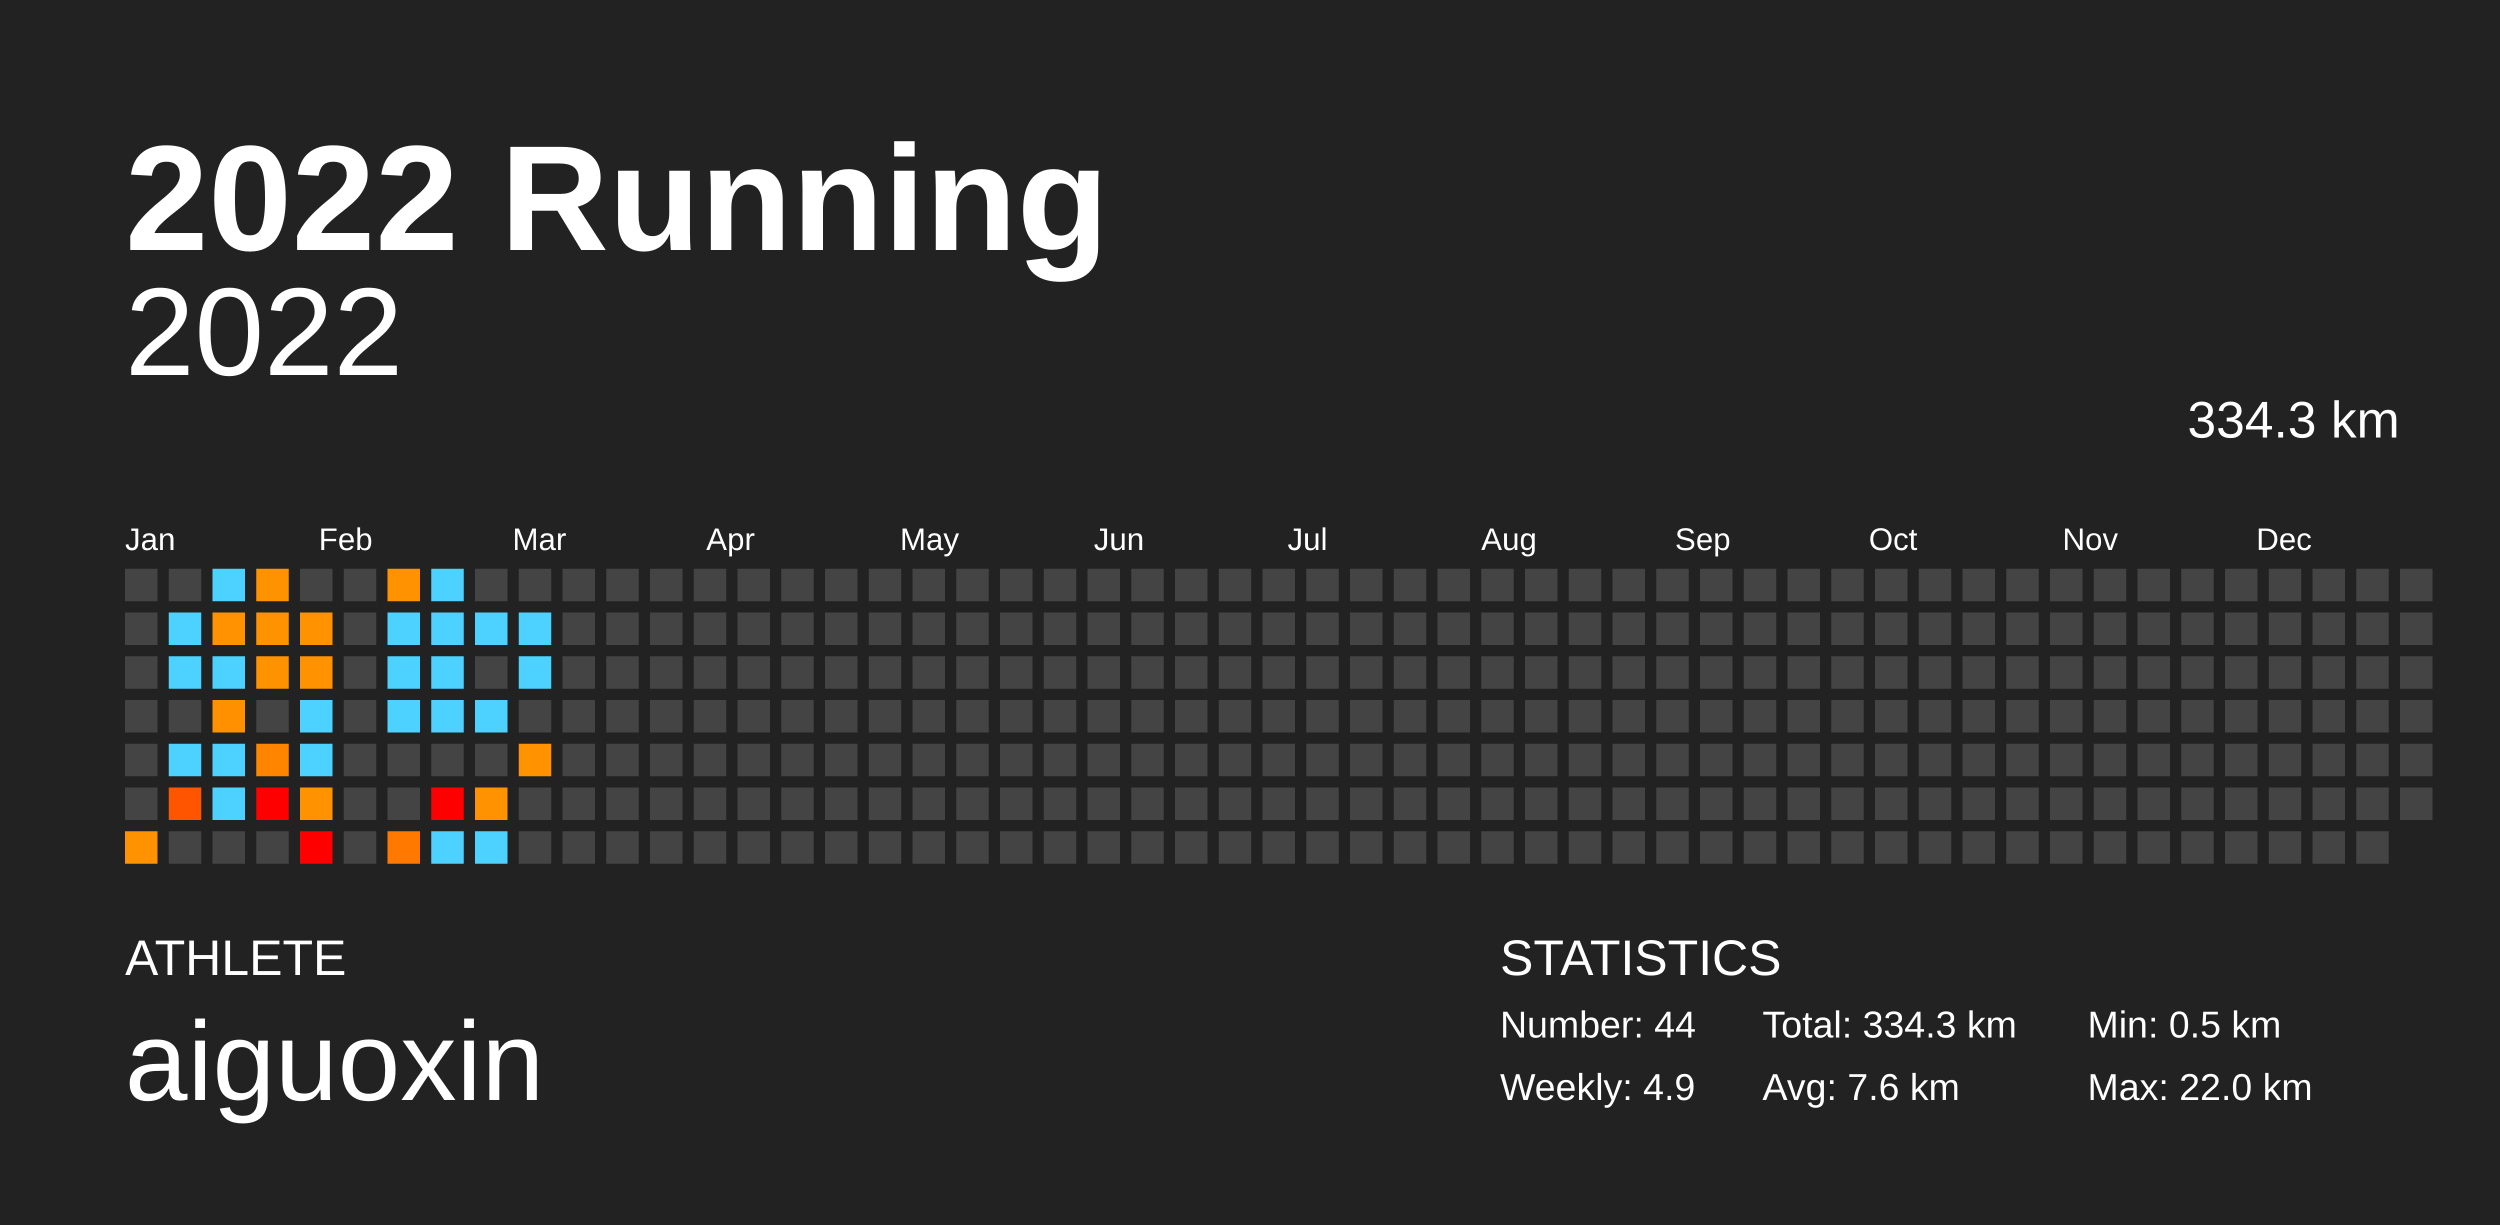
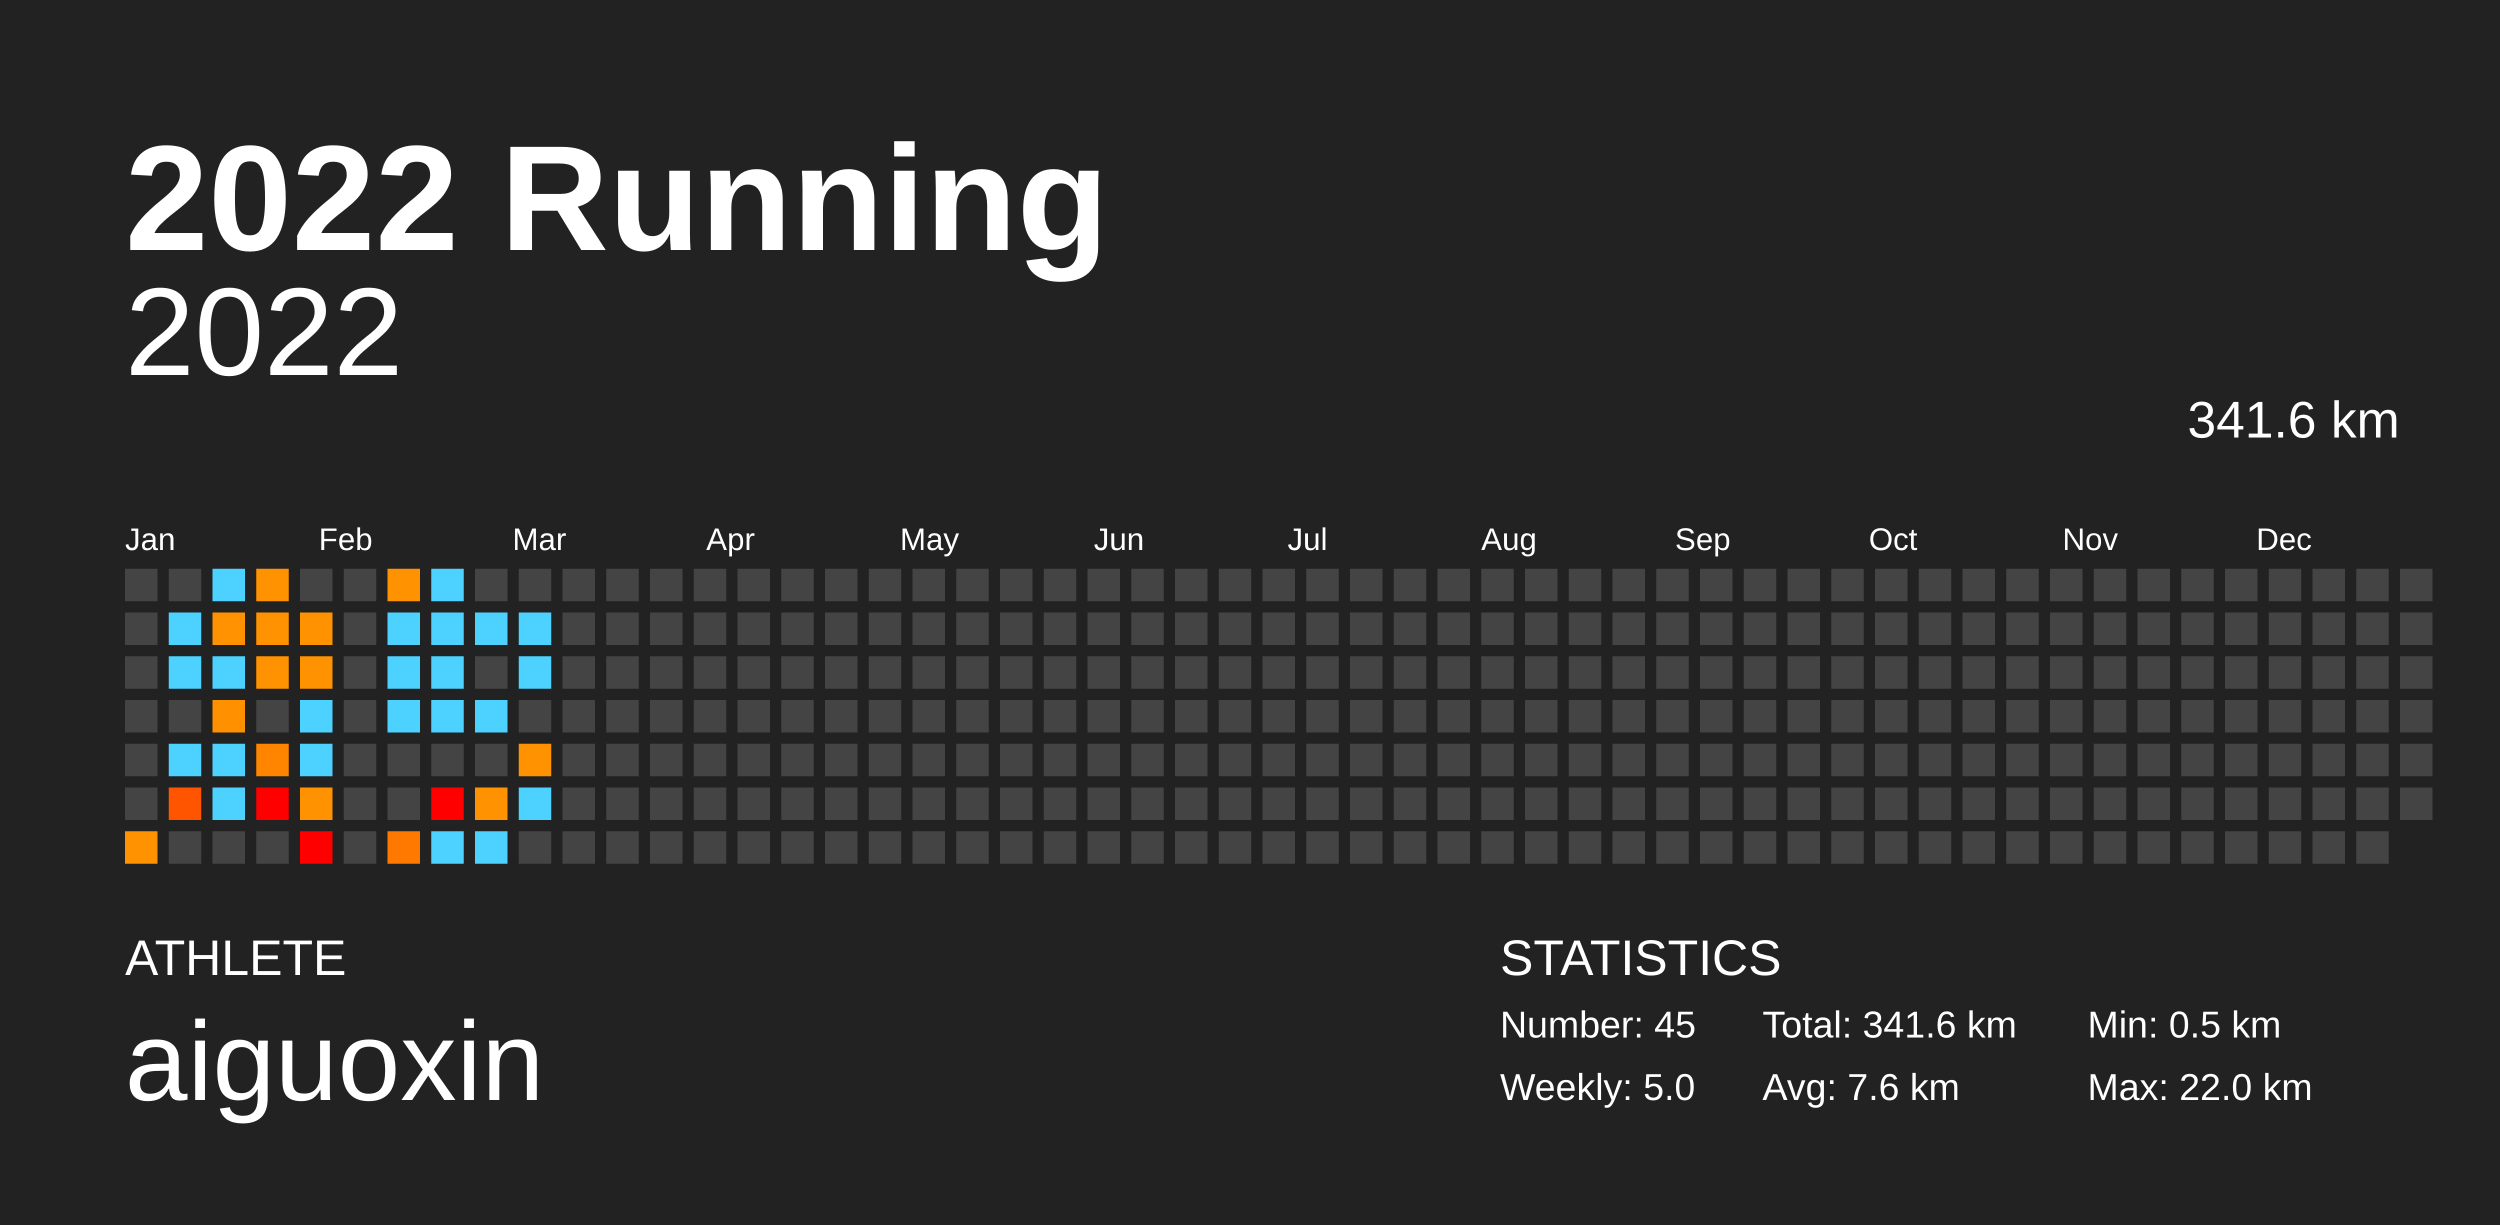
<svg xmlns="http://www.w3.org/2000/svg" baseProfile="full" height="98mm" version="1.1" viewBox="0,0,200,98" width="200mm">
  <defs />
  <rect fill="#222222" height="98" width="200" x="0" y="0" />
  <text fill="#FFFFFF" style="font-size:12px; font-family:Arial; font-weight:bold;" x="10" y="20">2022 Running</text>
  <text fill="#FFFFFF" style="font-size:4px; font-family:Arial" x="10" y="78">ATHLETE</text>
  <text fill="#FFFFFF" style="font-size:9px; font-family:Arial" x="10" y="88">aiguoxin</text>
  <text fill="#FFFFFF" style="font-size:4px; font-family:Arial" x="120" y="78">STATISTICS</text>
-   <text fill="#FFFFFF" style="font-size:3px; font-family:Arial" x="120" y="83">Number: 44</text>
-   <text fill="#FFFFFF" style="font-size:3px; font-family:Arial" x="120" y="88">Weekly: 4.9</text>
-   <text fill="#FFFFFF" style="font-size:3px; font-family:Arial" x="141" y="83">Total: 334.3 km</text>
+   <text fill="#FFFFFF" style="font-size:3px; font-family:Arial" x="120" y="83">Number: 45</text>
+   <text fill="#FFFFFF" style="font-size:3px; font-family:Arial" x="120" y="88">Weekly: 5.0</text>
+   <text fill="#FFFFFF" style="font-size:3px; font-family:Arial" x="141" y="83">Total: 341.6 km</text>
  <text fill="#FFFFFF" style="font-size:3px; font-family:Arial" x="141" y="88">Avg: 7.6 km</text>
  <text fill="#FFFFFF" style="font-size:3px; font-family:Arial" x="167" y="83">Min: 0.5 km</text>
  <text fill="#FFFFFF" style="font-size:3px; font-family:Arial" x="167" y="88">Max: 22.0 km</text>
  <text alignment-baseline="hanging" fill="#FFFFFF" style="font-size:10.0px; font-family:Arial;" x="10" y="30">2022</text>
-   <text alignment-baseline="hanging" fill="#FFFFFF" style="font-size:4.125px; font-family:Arial;" x="175" y="35">334.3 km</text>
+   <text alignment-baseline="hanging" fill="#FFFFFF" style="font-size:4.125px; font-family:Arial;" x="175" y="35">341.6 km</text>
  <text fill="#FFFFFF" style="font-size:2.5px; font-family:Arial" x="10.0" y="44">Jan</text>
  <text fill="#FFFFFF" style="font-size:2.5px; font-family:Arial" x="25.5" y="44">Feb</text>
  <text fill="#FFFFFF" style="font-size:2.5px; font-family:Arial" x="41.0" y="44">Mar</text>
  <text fill="#FFFFFF" style="font-size:2.5px; font-family:Arial" x="56.5" y="44">Apr</text>
  <text fill="#FFFFFF" style="font-size:2.5px; font-family:Arial" x="72.0" y="44">May</text>
  <text fill="#FFFFFF" style="font-size:2.5px; font-family:Arial" x="87.5" y="44">Jun</text>
  <text fill="#FFFFFF" style="font-size:2.5px; font-family:Arial" x="103.0" y="44">Jul</text>
  <text fill="#FFFFFF" style="font-size:2.5px; font-family:Arial" x="118.5" y="44">Aug</text>
  <text fill="#FFFFFF" style="font-size:2.5px; font-family:Arial" x="134.0" y="44">Sep</text>
  <text fill="#FFFFFF" style="font-size:2.5px; font-family:Arial" x="149.5" y="44">Oct</text>
  <text fill="#FFFFFF" style="font-size:2.5px; font-family:Arial" x="165.0" y="44">Nov</text>
  <text fill="#FFFFFF" style="font-size:2.5px; font-family:Arial" x="180.5" y="44">Dec</text>
  <rect fill="#444444" height="2.6" width="2.6" x="10.0" y="45.5" />
  <rect fill="#444444" height="2.6" width="2.6" x="10.0" y="49.0" />
  <rect fill="#444444" height="2.6" width="2.6" x="10.0" y="52.5" />
  <rect fill="#444444" height="2.6" width="2.6" x="10.0" y="56.0" />
  <rect fill="#444444" height="2.6" width="2.6" x="10.0" y="59.5" />
  <rect fill="#444444" height="2.6" width="2.6" x="10.0" y="63.0" />
  <rect fill="#ff9200" height="2.6" width="2.6" x="10.0" y="66.5" />
  <rect fill="#444444" height="2.6" width="2.6" x="13.5" y="45.5" />
  <rect fill="#4dd2ff" height="2.6" width="2.6" x="13.5" y="49.0" />
  <rect fill="#4dd2ff" height="2.6" width="2.6" x="13.5" y="52.5" />
  <rect fill="#444444" height="2.6" width="2.6" x="13.5" y="56.0" />
  <rect fill="#4dd2ff" height="2.6" width="2.6" x="13.5" y="59.5" />
  <rect fill="#ff5500" height="2.6" width="2.6" x="13.5" y="63.0" />
  <rect fill="#444444" height="2.6" width="2.6" x="13.5" y="66.5" />
  <rect fill="#4dd2ff" height="2.6" width="2.6" x="17.0" y="45.5" />
  <rect fill="#ff9200" height="2.6" width="2.6" x="17.0" y="49.0" />
  <rect fill="#4dd2ff" height="2.6" width="2.6" x="17.0" y="52.5" />
  <rect fill="#ff9100" height="2.6" width="2.6" x="17.0" y="56.0" />
  <rect fill="#4dd2ff" height="2.6" width="2.6" x="17.0" y="59.5" />
  <rect fill="#4dd2ff" height="2.6" width="2.6" x="17.0" y="63.0" />
  <rect fill="#444444" height="2.6" width="2.6" x="17.0" y="66.5" />
  <rect fill="#ff9200" height="2.6" width="2.6" x="20.5" y="45.5" />
  <rect fill="#ff9200" height="2.6" width="2.6" x="20.5" y="49.0" />
  <rect fill="#ff9200" height="2.6" width="2.6" x="20.5" y="52.5" />
  <rect fill="#444444" height="2.6" width="2.6" x="20.5" y="56.0" />
  <rect fill="#ff8500" height="2.6" width="2.6" x="20.5" y="59.5" />
  <rect fill="red" height="2.6" width="2.6" x="20.5" y="63.0" />
  <rect fill="#444444" height="2.6" width="2.6" x="20.5" y="66.5" />
  <rect fill="#444444" height="2.6" width="2.6" x="24.0" y="45.5" />
  <rect fill="#ff9200" height="2.6" width="2.6" x="24.0" y="49.0" />
  <rect fill="#ff9200" height="2.6" width="2.6" x="24.0" y="52.5" />
  <rect fill="#4dd2ff" height="2.6" width="2.6" x="24.0" y="56.0" />
  <rect fill="#4dd2ff" height="2.6" width="2.6" x="24.0" y="59.5" />
  <rect fill="#ff9200" height="2.6" width="2.6" x="24.0" y="63.0" />
  <rect fill="red" height="2.6" width="2.6" x="24.0" y="66.5" />
  <rect fill="#444444" height="2.6" width="2.6" x="27.5" y="45.5" />
  <rect fill="#444444" height="2.6" width="2.6" x="27.5" y="49.0" />
  <rect fill="#444444" height="2.6" width="2.6" x="27.5" y="52.5" />
  <rect fill="#444444" height="2.6" width="2.6" x="27.5" y="56.0" />
  <rect fill="#444444" height="2.6" width="2.6" x="27.5" y="59.5" />
  <rect fill="#444444" height="2.6" width="2.6" x="27.5" y="63.0" />
  <rect fill="#444444" height="2.6" width="2.6" x="27.5" y="66.5" />
  <rect fill="#ff9200" height="2.6" width="2.6" x="31.0" y="45.5" />
  <rect fill="#4dd2ff" height="2.6" width="2.6" x="31.0" y="49.0" />
  <rect fill="#4dd2ff" height="2.6" width="2.6" x="31.0" y="52.5" />
  <rect fill="#4dd2ff" height="2.6" width="2.6" x="31.0" y="56.0" />
  <rect fill="#444444" height="2.6" width="2.6" x="31.0" y="59.5" />
  <rect fill="#444444" height="2.6" width="2.6" x="31.0" y="63.0" />
  <rect fill="#ff7900" height="2.6" width="2.6" x="31.0" y="66.5" />
  <rect fill="#4dd2ff" height="2.6" width="2.6" x="34.5" y="45.5" />
  <rect fill="#4dd2ff" height="2.6" width="2.6" x="34.5" y="49.0" />
  <rect fill="#4dd2ff" height="2.6" width="2.6" x="34.5" y="52.5" />
  <rect fill="#4dd2ff" height="2.6" width="2.6" x="34.5" y="56.0" />
  <rect fill="#444444" height="2.6" width="2.6" x="34.5" y="59.5" />
  <rect fill="red" height="2.6" width="2.6" x="34.5" y="63.0" />
  <rect fill="#4dd2ff" height="2.6" width="2.6" x="34.5" y="66.5" />
  <rect fill="#444444" height="2.6" width="2.6" x="38.0" y="45.5" />
  <rect fill="#4dd2ff" height="2.6" width="2.6" x="38.0" y="49.0" />
  <rect fill="#444444" height="2.6" width="2.6" x="38.0" y="52.5" />
  <rect fill="#4dd2ff" height="2.6" width="2.6" x="38.0" y="56.0" />
  <rect fill="#444444" height="2.6" width="2.6" x="38.0" y="59.5" />
  <rect fill="#ff9200" height="2.6" width="2.6" x="38.0" y="63.0" />
  <rect fill="#4dd2ff" height="2.6" width="2.6" x="38.0" y="66.5" />
  <rect fill="#444444" height="2.6" width="2.6" x="41.5" y="45.5" />
  <rect fill="#4dd2ff" height="2.6" width="2.6" x="41.5" y="49.0" />
  <rect fill="#4dd2ff" height="2.6" width="2.6" x="41.5" y="52.5" />
  <rect fill="#444444" height="2.6" width="2.6" x="41.5" y="56.0" />
  <rect fill="#ff9200" height="2.6" width="2.6" x="41.5" y="59.5" />
-   <rect fill="#444444" height="2.6" width="2.6" x="41.5" y="63.0" />
+   <rect fill="#4dd2ff" height="2.6" width="2.6" x="41.5" y="63.0" />
  <rect fill="#444444" height="2.6" width="2.6" x="41.5" y="66.5" />
  <rect fill="#444444" height="2.6" width="2.6" x="45.0" y="45.5" />
  <rect fill="#444444" height="2.6" width="2.6" x="45.0" y="49.0" />
  <rect fill="#444444" height="2.6" width="2.6" x="45.0" y="52.5" />
  <rect fill="#444444" height="2.6" width="2.6" x="45.0" y="56.0" />
  <rect fill="#444444" height="2.6" width="2.6" x="45.0" y="59.5" />
  <rect fill="#444444" height="2.6" width="2.6" x="45.0" y="63.0" />
  <rect fill="#444444" height="2.6" width="2.6" x="45.0" y="66.5" />
  <rect fill="#444444" height="2.6" width="2.6" x="48.5" y="45.5" />
  <rect fill="#444444" height="2.6" width="2.6" x="48.5" y="49.0" />
  <rect fill="#444444" height="2.6" width="2.6" x="48.5" y="52.5" />
  <rect fill="#444444" height="2.6" width="2.6" x="48.5" y="56.0" />
  <rect fill="#444444" height="2.6" width="2.6" x="48.5" y="59.5" />
  <rect fill="#444444" height="2.6" width="2.6" x="48.5" y="63.0" />
  <rect fill="#444444" height="2.6" width="2.6" x="48.5" y="66.5" />
  <rect fill="#444444" height="2.6" width="2.6" x="52.0" y="45.5" />
  <rect fill="#444444" height="2.6" width="2.6" x="52.0" y="49.0" />
  <rect fill="#444444" height="2.6" width="2.6" x="52.0" y="52.5" />
  <rect fill="#444444" height="2.6" width="2.6" x="52.0" y="56.0" />
  <rect fill="#444444" height="2.6" width="2.6" x="52.0" y="59.5" />
  <rect fill="#444444" height="2.6" width="2.6" x="52.0" y="63.0" />
  <rect fill="#444444" height="2.6" width="2.6" x="52.0" y="66.5" />
  <rect fill="#444444" height="2.6" width="2.6" x="55.5" y="45.5" />
  <rect fill="#444444" height="2.6" width="2.6" x="55.5" y="49.0" />
  <rect fill="#444444" height="2.6" width="2.6" x="55.5" y="52.5" />
  <rect fill="#444444" height="2.6" width="2.6" x="55.5" y="56.0" />
  <rect fill="#444444" height="2.6" width="2.6" x="55.5" y="59.5" />
  <rect fill="#444444" height="2.6" width="2.6" x="55.5" y="63.0" />
  <rect fill="#444444" height="2.6" width="2.6" x="55.5" y="66.5" />
  <rect fill="#444444" height="2.6" width="2.6" x="59.0" y="45.5" />
  <rect fill="#444444" height="2.6" width="2.6" x="59.0" y="49.0" />
  <rect fill="#444444" height="2.6" width="2.6" x="59.0" y="52.5" />
  <rect fill="#444444" height="2.6" width="2.6" x="59.0" y="56.0" />
  <rect fill="#444444" height="2.6" width="2.6" x="59.0" y="59.5" />
  <rect fill="#444444" height="2.6" width="2.6" x="59.0" y="63.0" />
  <rect fill="#444444" height="2.6" width="2.6" x="59.0" y="66.5" />
  <rect fill="#444444" height="2.6" width="2.6" x="62.5" y="45.5" />
  <rect fill="#444444" height="2.6" width="2.6" x="62.5" y="49.0" />
  <rect fill="#444444" height="2.6" width="2.6" x="62.5" y="52.5" />
  <rect fill="#444444" height="2.6" width="2.6" x="62.5" y="56.0" />
  <rect fill="#444444" height="2.6" width="2.6" x="62.5" y="59.5" />
  <rect fill="#444444" height="2.6" width="2.6" x="62.5" y="63.0" />
  <rect fill="#444444" height="2.6" width="2.6" x="62.5" y="66.5" />
  <rect fill="#444444" height="2.6" width="2.6" x="66.0" y="45.5" />
  <rect fill="#444444" height="2.6" width="2.6" x="66.0" y="49.0" />
  <rect fill="#444444" height="2.6" width="2.6" x="66.0" y="52.5" />
  <rect fill="#444444" height="2.6" width="2.6" x="66.0" y="56.0" />
  <rect fill="#444444" height="2.6" width="2.6" x="66.0" y="59.5" />
  <rect fill="#444444" height="2.6" width="2.6" x="66.0" y="63.0" />
  <rect fill="#444444" height="2.6" width="2.6" x="66.0" y="66.5" />
  <rect fill="#444444" height="2.6" width="2.6" x="69.5" y="45.5" />
  <rect fill="#444444" height="2.6" width="2.6" x="69.5" y="49.0" />
  <rect fill="#444444" height="2.6" width="2.6" x="69.5" y="52.5" />
  <rect fill="#444444" height="2.6" width="2.6" x="69.5" y="56.0" />
  <rect fill="#444444" height="2.6" width="2.6" x="69.5" y="59.5" />
  <rect fill="#444444" height="2.6" width="2.6" x="69.5" y="63.0" />
  <rect fill="#444444" height="2.6" width="2.6" x="69.5" y="66.5" />
  <rect fill="#444444" height="2.6" width="2.6" x="73.0" y="45.5" />
  <rect fill="#444444" height="2.6" width="2.6" x="73.0" y="49.0" />
  <rect fill="#444444" height="2.6" width="2.6" x="73.0" y="52.5" />
  <rect fill="#444444" height="2.6" width="2.6" x="73.0" y="56.0" />
  <rect fill="#444444" height="2.6" width="2.6" x="73.0" y="59.5" />
  <rect fill="#444444" height="2.6" width="2.6" x="73.0" y="63.0" />
  <rect fill="#444444" height="2.6" width="2.6" x="73.0" y="66.5" />
  <rect fill="#444444" height="2.6" width="2.6" x="76.5" y="45.5" />
  <rect fill="#444444" height="2.6" width="2.6" x="76.5" y="49.0" />
  <rect fill="#444444" height="2.6" width="2.6" x="76.5" y="52.5" />
  <rect fill="#444444" height="2.6" width="2.6" x="76.5" y="56.0" />
  <rect fill="#444444" height="2.6" width="2.6" x="76.5" y="59.5" />
  <rect fill="#444444" height="2.6" width="2.6" x="76.5" y="63.0" />
  <rect fill="#444444" height="2.6" width="2.6" x="76.5" y="66.5" />
  <rect fill="#444444" height="2.6" width="2.6" x="80.0" y="45.5" />
  <rect fill="#444444" height="2.6" width="2.6" x="80.0" y="49.0" />
  <rect fill="#444444" height="2.6" width="2.6" x="80.0" y="52.5" />
  <rect fill="#444444" height="2.6" width="2.6" x="80.0" y="56.0" />
  <rect fill="#444444" height="2.6" width="2.6" x="80.0" y="59.5" />
  <rect fill="#444444" height="2.6" width="2.6" x="80.0" y="63.0" />
  <rect fill="#444444" height="2.6" width="2.6" x="80.0" y="66.5" />
  <rect fill="#444444" height="2.6" width="2.6" x="83.5" y="45.5" />
  <rect fill="#444444" height="2.6" width="2.6" x="83.5" y="49.0" />
  <rect fill="#444444" height="2.6" width="2.6" x="83.5" y="52.5" />
  <rect fill="#444444" height="2.6" width="2.6" x="83.5" y="56.0" />
  <rect fill="#444444" height="2.6" width="2.6" x="83.5" y="59.5" />
  <rect fill="#444444" height="2.6" width="2.6" x="83.5" y="63.0" />
  <rect fill="#444444" height="2.6" width="2.6" x="83.5" y="66.5" />
  <rect fill="#444444" height="2.6" width="2.6" x="87.0" y="45.5" />
  <rect fill="#444444" height="2.6" width="2.6" x="87.0" y="49.0" />
  <rect fill="#444444" height="2.6" width="2.6" x="87.0" y="52.5" />
  <rect fill="#444444" height="2.6" width="2.6" x="87.0" y="56.0" />
  <rect fill="#444444" height="2.6" width="2.6" x="87.0" y="59.5" />
  <rect fill="#444444" height="2.6" width="2.6" x="87.0" y="63.0" />
  <rect fill="#444444" height="2.6" width="2.6" x="87.0" y="66.5" />
  <rect fill="#444444" height="2.6" width="2.6" x="90.5" y="45.5" />
  <rect fill="#444444" height="2.6" width="2.6" x="90.5" y="49.0" />
  <rect fill="#444444" height="2.6" width="2.6" x="90.5" y="52.5" />
  <rect fill="#444444" height="2.6" width="2.6" x="90.5" y="56.0" />
  <rect fill="#444444" height="2.6" width="2.6" x="90.5" y="59.5" />
  <rect fill="#444444" height="2.6" width="2.6" x="90.5" y="63.0" />
  <rect fill="#444444" height="2.6" width="2.6" x="90.5" y="66.5" />
  <rect fill="#444444" height="2.6" width="2.6" x="94.0" y="45.5" />
  <rect fill="#444444" height="2.6" width="2.6" x="94.0" y="49.0" />
  <rect fill="#444444" height="2.6" width="2.6" x="94.0" y="52.5" />
  <rect fill="#444444" height="2.6" width="2.6" x="94.0" y="56.0" />
  <rect fill="#444444" height="2.6" width="2.6" x="94.0" y="59.5" />
  <rect fill="#444444" height="2.6" width="2.6" x="94.0" y="63.0" />
  <rect fill="#444444" height="2.6" width="2.6" x="94.0" y="66.5" />
  <rect fill="#444444" height="2.6" width="2.6" x="97.5" y="45.5" />
  <rect fill="#444444" height="2.6" width="2.6" x="97.5" y="49.0" />
  <rect fill="#444444" height="2.6" width="2.6" x="97.5" y="52.5" />
  <rect fill="#444444" height="2.6" width="2.6" x="97.5" y="56.0" />
  <rect fill="#444444" height="2.6" width="2.6" x="97.5" y="59.5" />
  <rect fill="#444444" height="2.6" width="2.6" x="97.5" y="63.0" />
  <rect fill="#444444" height="2.6" width="2.6" x="97.5" y="66.5" />
  <rect fill="#444444" height="2.6" width="2.6" x="101.0" y="45.5" />
  <rect fill="#444444" height="2.6" width="2.6" x="101.0" y="49.0" />
  <rect fill="#444444" height="2.6" width="2.6" x="101.0" y="52.5" />
  <rect fill="#444444" height="2.6" width="2.6" x="101.0" y="56.0" />
  <rect fill="#444444" height="2.6" width="2.6" x="101.0" y="59.5" />
  <rect fill="#444444" height="2.6" width="2.6" x="101.0" y="63.0" />
  <rect fill="#444444" height="2.6" width="2.6" x="101.0" y="66.5" />
  <rect fill="#444444" height="2.6" width="2.6" x="104.5" y="45.5" />
  <rect fill="#444444" height="2.6" width="2.6" x="104.5" y="49.0" />
  <rect fill="#444444" height="2.6" width="2.6" x="104.5" y="52.5" />
  <rect fill="#444444" height="2.6" width="2.6" x="104.5" y="56.0" />
  <rect fill="#444444" height="2.6" width="2.6" x="104.5" y="59.5" />
  <rect fill="#444444" height="2.6" width="2.6" x="104.5" y="63.0" />
  <rect fill="#444444" height="2.6" width="2.6" x="104.5" y="66.5" />
  <rect fill="#444444" height="2.6" width="2.6" x="108.0" y="45.5" />
  <rect fill="#444444" height="2.6" width="2.6" x="108.0" y="49.0" />
  <rect fill="#444444" height="2.6" width="2.6" x="108.0" y="52.5" />
  <rect fill="#444444" height="2.6" width="2.6" x="108.0" y="56.0" />
  <rect fill="#444444" height="2.6" width="2.6" x="108.0" y="59.5" />
  <rect fill="#444444" height="2.6" width="2.6" x="108.0" y="63.0" />
  <rect fill="#444444" height="2.6" width="2.6" x="108.0" y="66.5" />
  <rect fill="#444444" height="2.6" width="2.6" x="111.5" y="45.5" />
  <rect fill="#444444" height="2.6" width="2.6" x="111.5" y="49.0" />
  <rect fill="#444444" height="2.6" width="2.6" x="111.5" y="52.5" />
  <rect fill="#444444" height="2.6" width="2.6" x="111.5" y="56.0" />
  <rect fill="#444444" height="2.6" width="2.6" x="111.5" y="59.5" />
  <rect fill="#444444" height="2.6" width="2.6" x="111.5" y="63.0" />
  <rect fill="#444444" height="2.6" width="2.6" x="111.5" y="66.5" />
  <rect fill="#444444" height="2.6" width="2.6" x="115.0" y="45.5" />
  <rect fill="#444444" height="2.6" width="2.6" x="115.0" y="49.0" />
  <rect fill="#444444" height="2.6" width="2.6" x="115.0" y="52.5" />
  <rect fill="#444444" height="2.6" width="2.6" x="115.0" y="56.0" />
  <rect fill="#444444" height="2.6" width="2.6" x="115.0" y="59.5" />
  <rect fill="#444444" height="2.6" width="2.6" x="115.0" y="63.0" />
  <rect fill="#444444" height="2.6" width="2.6" x="115.0" y="66.5" />
  <rect fill="#444444" height="2.6" width="2.6" x="118.5" y="45.5" />
  <rect fill="#444444" height="2.6" width="2.6" x="118.5" y="49.0" />
  <rect fill="#444444" height="2.6" width="2.6" x="118.5" y="52.5" />
  <rect fill="#444444" height="2.6" width="2.6" x="118.5" y="56.0" />
  <rect fill="#444444" height="2.6" width="2.6" x="118.5" y="59.5" />
  <rect fill="#444444" height="2.6" width="2.6" x="118.5" y="63.0" />
  <rect fill="#444444" height="2.6" width="2.6" x="118.5" y="66.5" />
  <rect fill="#444444" height="2.6" width="2.6" x="122.0" y="45.5" />
  <rect fill="#444444" height="2.6" width="2.6" x="122.0" y="49.0" />
  <rect fill="#444444" height="2.6" width="2.6" x="122.0" y="52.5" />
  <rect fill="#444444" height="2.6" width="2.6" x="122.0" y="56.0" />
  <rect fill="#444444" height="2.6" width="2.6" x="122.0" y="59.5" />
  <rect fill="#444444" height="2.6" width="2.6" x="122.0" y="63.0" />
  <rect fill="#444444" height="2.6" width="2.6" x="122.0" y="66.5" />
  <rect fill="#444444" height="2.6" width="2.6" x="125.5" y="45.5" />
  <rect fill="#444444" height="2.6" width="2.6" x="125.5" y="49.0" />
  <rect fill="#444444" height="2.6" width="2.6" x="125.5" y="52.5" />
  <rect fill="#444444" height="2.6" width="2.6" x="125.5" y="56.0" />
  <rect fill="#444444" height="2.6" width="2.6" x="125.5" y="59.5" />
  <rect fill="#444444" height="2.6" width="2.6" x="125.5" y="63.0" />
  <rect fill="#444444" height="2.6" width="2.6" x="125.5" y="66.5" />
  <rect fill="#444444" height="2.6" width="2.6" x="129.0" y="45.5" />
  <rect fill="#444444" height="2.6" width="2.6" x="129.0" y="49.0" />
  <rect fill="#444444" height="2.6" width="2.6" x="129.0" y="52.5" />
  <rect fill="#444444" height="2.6" width="2.6" x="129.0" y="56.0" />
  <rect fill="#444444" height="2.6" width="2.6" x="129.0" y="59.5" />
  <rect fill="#444444" height="2.6" width="2.6" x="129.0" y="63.0" />
  <rect fill="#444444" height="2.6" width="2.6" x="129.0" y="66.5" />
  <rect fill="#444444" height="2.6" width="2.6" x="132.5" y="45.5" />
  <rect fill="#444444" height="2.6" width="2.6" x="132.5" y="49.0" />
  <rect fill="#444444" height="2.6" width="2.6" x="132.5" y="52.5" />
  <rect fill="#444444" height="2.6" width="2.6" x="132.5" y="56.0" />
  <rect fill="#444444" height="2.6" width="2.6" x="132.5" y="59.5" />
  <rect fill="#444444" height="2.6" width="2.6" x="132.5" y="63.0" />
  <rect fill="#444444" height="2.6" width="2.6" x="132.5" y="66.5" />
  <rect fill="#444444" height="2.6" width="2.6" x="136.0" y="45.5" />
  <rect fill="#444444" height="2.6" width="2.6" x="136.0" y="49.0" />
  <rect fill="#444444" height="2.6" width="2.6" x="136.0" y="52.5" />
  <rect fill="#444444" height="2.6" width="2.6" x="136.0" y="56.0" />
  <rect fill="#444444" height="2.6" width="2.6" x="136.0" y="59.5" />
  <rect fill="#444444" height="2.6" width="2.6" x="136.0" y="63.0" />
  <rect fill="#444444" height="2.6" width="2.6" x="136.0" y="66.5" />
  <rect fill="#444444" height="2.6" width="2.6" x="139.5" y="45.5" />
  <rect fill="#444444" height="2.6" width="2.6" x="139.5" y="49.0" />
  <rect fill="#444444" height="2.6" width="2.6" x="139.5" y="52.5" />
  <rect fill="#444444" height="2.6" width="2.6" x="139.5" y="56.0" />
  <rect fill="#444444" height="2.6" width="2.6" x="139.5" y="59.5" />
  <rect fill="#444444" height="2.6" width="2.6" x="139.5" y="63.0" />
  <rect fill="#444444" height="2.6" width="2.6" x="139.5" y="66.5" />
  <rect fill="#444444" height="2.6" width="2.6" x="143.0" y="45.5" />
  <rect fill="#444444" height="2.6" width="2.6" x="143.0" y="49.0" />
  <rect fill="#444444" height="2.6" width="2.6" x="143.0" y="52.5" />
  <rect fill="#444444" height="2.6" width="2.6" x="143.0" y="56.0" />
  <rect fill="#444444" height="2.6" width="2.6" x="143.0" y="59.5" />
  <rect fill="#444444" height="2.6" width="2.6" x="143.0" y="63.0" />
  <rect fill="#444444" height="2.6" width="2.6" x="143.0" y="66.5" />
  <rect fill="#444444" height="2.6" width="2.6" x="146.5" y="45.5" />
  <rect fill="#444444" height="2.6" width="2.6" x="146.5" y="49.0" />
  <rect fill="#444444" height="2.6" width="2.6" x="146.5" y="52.5" />
  <rect fill="#444444" height="2.6" width="2.6" x="146.5" y="56.0" />
  <rect fill="#444444" height="2.6" width="2.6" x="146.5" y="59.5" />
  <rect fill="#444444" height="2.6" width="2.6" x="146.5" y="63.0" />
  <rect fill="#444444" height="2.6" width="2.6" x="146.5" y="66.5" />
  <rect fill="#444444" height="2.6" width="2.6" x="150.0" y="45.5" />
  <rect fill="#444444" height="2.6" width="2.6" x="150.0" y="49.0" />
  <rect fill="#444444" height="2.6" width="2.6" x="150.0" y="52.5" />
  <rect fill="#444444" height="2.6" width="2.6" x="150.0" y="56.0" />
  <rect fill="#444444" height="2.6" width="2.6" x="150.0" y="59.5" />
  <rect fill="#444444" height="2.6" width="2.6" x="150.0" y="63.0" />
  <rect fill="#444444" height="2.6" width="2.6" x="150.0" y="66.5" />
  <rect fill="#444444" height="2.6" width="2.6" x="153.5" y="45.5" />
  <rect fill="#444444" height="2.6" width="2.6" x="153.5" y="49.0" />
  <rect fill="#444444" height="2.6" width="2.6" x="153.5" y="52.5" />
  <rect fill="#444444" height="2.6" width="2.6" x="153.5" y="56.0" />
  <rect fill="#444444" height="2.6" width="2.6" x="153.5" y="59.5" />
  <rect fill="#444444" height="2.6" width="2.6" x="153.5" y="63.0" />
  <rect fill="#444444" height="2.6" width="2.6" x="153.5" y="66.5" />
  <rect fill="#444444" height="2.6" width="2.6" x="157.0" y="45.5" />
  <rect fill="#444444" height="2.6" width="2.6" x="157.0" y="49.0" />
  <rect fill="#444444" height="2.6" width="2.6" x="157.0" y="52.5" />
  <rect fill="#444444" height="2.6" width="2.6" x="157.0" y="56.0" />
  <rect fill="#444444" height="2.6" width="2.6" x="157.0" y="59.5" />
  <rect fill="#444444" height="2.6" width="2.6" x="157.0" y="63.0" />
  <rect fill="#444444" height="2.6" width="2.6" x="157.0" y="66.5" />
  <rect fill="#444444" height="2.6" width="2.6" x="160.5" y="45.5" />
  <rect fill="#444444" height="2.6" width="2.6" x="160.5" y="49.0" />
  <rect fill="#444444" height="2.6" width="2.6" x="160.5" y="52.5" />
  <rect fill="#444444" height="2.6" width="2.6" x="160.5" y="56.0" />
  <rect fill="#444444" height="2.6" width="2.6" x="160.5" y="59.5" />
  <rect fill="#444444" height="2.6" width="2.6" x="160.5" y="63.0" />
  <rect fill="#444444" height="2.6" width="2.6" x="160.5" y="66.5" />
  <rect fill="#444444" height="2.6" width="2.6" x="164.0" y="45.5" />
  <rect fill="#444444" height="2.6" width="2.6" x="164.0" y="49.0" />
  <rect fill="#444444" height="2.6" width="2.6" x="164.0" y="52.5" />
  <rect fill="#444444" height="2.6" width="2.6" x="164.0" y="56.0" />
  <rect fill="#444444" height="2.6" width="2.6" x="164.0" y="59.5" />
  <rect fill="#444444" height="2.6" width="2.6" x="164.0" y="63.0" />
  <rect fill="#444444" height="2.6" width="2.6" x="164.0" y="66.5" />
  <rect fill="#444444" height="2.6" width="2.6" x="167.5" y="45.5" />
  <rect fill="#444444" height="2.6" width="2.6" x="167.5" y="49.0" />
  <rect fill="#444444" height="2.6" width="2.6" x="167.5" y="52.5" />
  <rect fill="#444444" height="2.6" width="2.6" x="167.5" y="56.0" />
  <rect fill="#444444" height="2.6" width="2.6" x="167.5" y="59.5" />
  <rect fill="#444444" height="2.6" width="2.6" x="167.5" y="63.0" />
  <rect fill="#444444" height="2.6" width="2.6" x="167.5" y="66.5" />
  <rect fill="#444444" height="2.6" width="2.6" x="171.0" y="45.5" />
  <rect fill="#444444" height="2.6" width="2.6" x="171.0" y="49.0" />
  <rect fill="#444444" height="2.6" width="2.6" x="171.0" y="52.5" />
  <rect fill="#444444" height="2.6" width="2.6" x="171.0" y="56.0" />
  <rect fill="#444444" height="2.6" width="2.6" x="171.0" y="59.5" />
  <rect fill="#444444" height="2.6" width="2.6" x="171.0" y="63.0" />
  <rect fill="#444444" height="2.6" width="2.6" x="171.0" y="66.5" />
  <rect fill="#444444" height="2.6" width="2.6" x="174.5" y="45.5" />
  <rect fill="#444444" height="2.6" width="2.6" x="174.5" y="49.0" />
  <rect fill="#444444" height="2.6" width="2.6" x="174.5" y="52.5" />
  <rect fill="#444444" height="2.6" width="2.6" x="174.5" y="56.0" />
  <rect fill="#444444" height="2.6" width="2.6" x="174.5" y="59.5" />
  <rect fill="#444444" height="2.6" width="2.6" x="174.5" y="63.0" />
  <rect fill="#444444" height="2.6" width="2.6" x="174.5" y="66.5" />
  <rect fill="#444444" height="2.6" width="2.6" x="178.0" y="45.5" />
  <rect fill="#444444" height="2.6" width="2.6" x="178.0" y="49.0" />
  <rect fill="#444444" height="2.6" width="2.6" x="178.0" y="52.5" />
  <rect fill="#444444" height="2.6" width="2.6" x="178.0" y="56.0" />
  <rect fill="#444444" height="2.6" width="2.6" x="178.0" y="59.5" />
  <rect fill="#444444" height="2.6" width="2.6" x="178.0" y="63.0" />
  <rect fill="#444444" height="2.6" width="2.6" x="178.0" y="66.5" />
  <rect fill="#444444" height="2.6" width="2.6" x="181.5" y="45.5" />
  <rect fill="#444444" height="2.6" width="2.6" x="181.5" y="49.0" />
  <rect fill="#444444" height="2.6" width="2.6" x="181.5" y="52.5" />
  <rect fill="#444444" height="2.6" width="2.6" x="181.5" y="56.0" />
  <rect fill="#444444" height="2.6" width="2.6" x="181.5" y="59.5" />
  <rect fill="#444444" height="2.6" width="2.6" x="181.5" y="63.0" />
  <rect fill="#444444" height="2.6" width="2.6" x="181.5" y="66.5" />
  <rect fill="#444444" height="2.6" width="2.6" x="185.0" y="45.5" />
  <rect fill="#444444" height="2.6" width="2.6" x="185.0" y="49.0" />
  <rect fill="#444444" height="2.6" width="2.6" x="185.0" y="52.5" />
  <rect fill="#444444" height="2.6" width="2.6" x="185.0" y="56.0" />
  <rect fill="#444444" height="2.6" width="2.6" x="185.0" y="59.5" />
  <rect fill="#444444" height="2.6" width="2.6" x="185.0" y="63.0" />
  <rect fill="#444444" height="2.6" width="2.6" x="185.0" y="66.5" />
  <rect fill="#444444" height="2.6" width="2.6" x="188.5" y="45.5" />
  <rect fill="#444444" height="2.6" width="2.6" x="188.5" y="49.0" />
  <rect fill="#444444" height="2.6" width="2.6" x="188.5" y="52.5" />
  <rect fill="#444444" height="2.6" width="2.6" x="188.5" y="56.0" />
  <rect fill="#444444" height="2.6" width="2.6" x="188.5" y="59.5" />
  <rect fill="#444444" height="2.6" width="2.6" x="188.5" y="63.0" />
  <rect fill="#444444" height="2.6" width="2.6" x="188.5" y="66.5" />
  <rect fill="#444444" height="2.6" width="2.6" x="192.0" y="45.5" />
  <rect fill="#444444" height="2.6" width="2.6" x="192.0" y="49.0" />
  <rect fill="#444444" height="2.6" width="2.6" x="192.0" y="52.5" />
  <rect fill="#444444" height="2.6" width="2.6" x="192.0" y="56.0" />
  <rect fill="#444444" height="2.6" width="2.6" x="192.0" y="59.5" />
  <rect fill="#444444" height="2.6" width="2.6" x="192.0" y="63.0" />
</svg>
